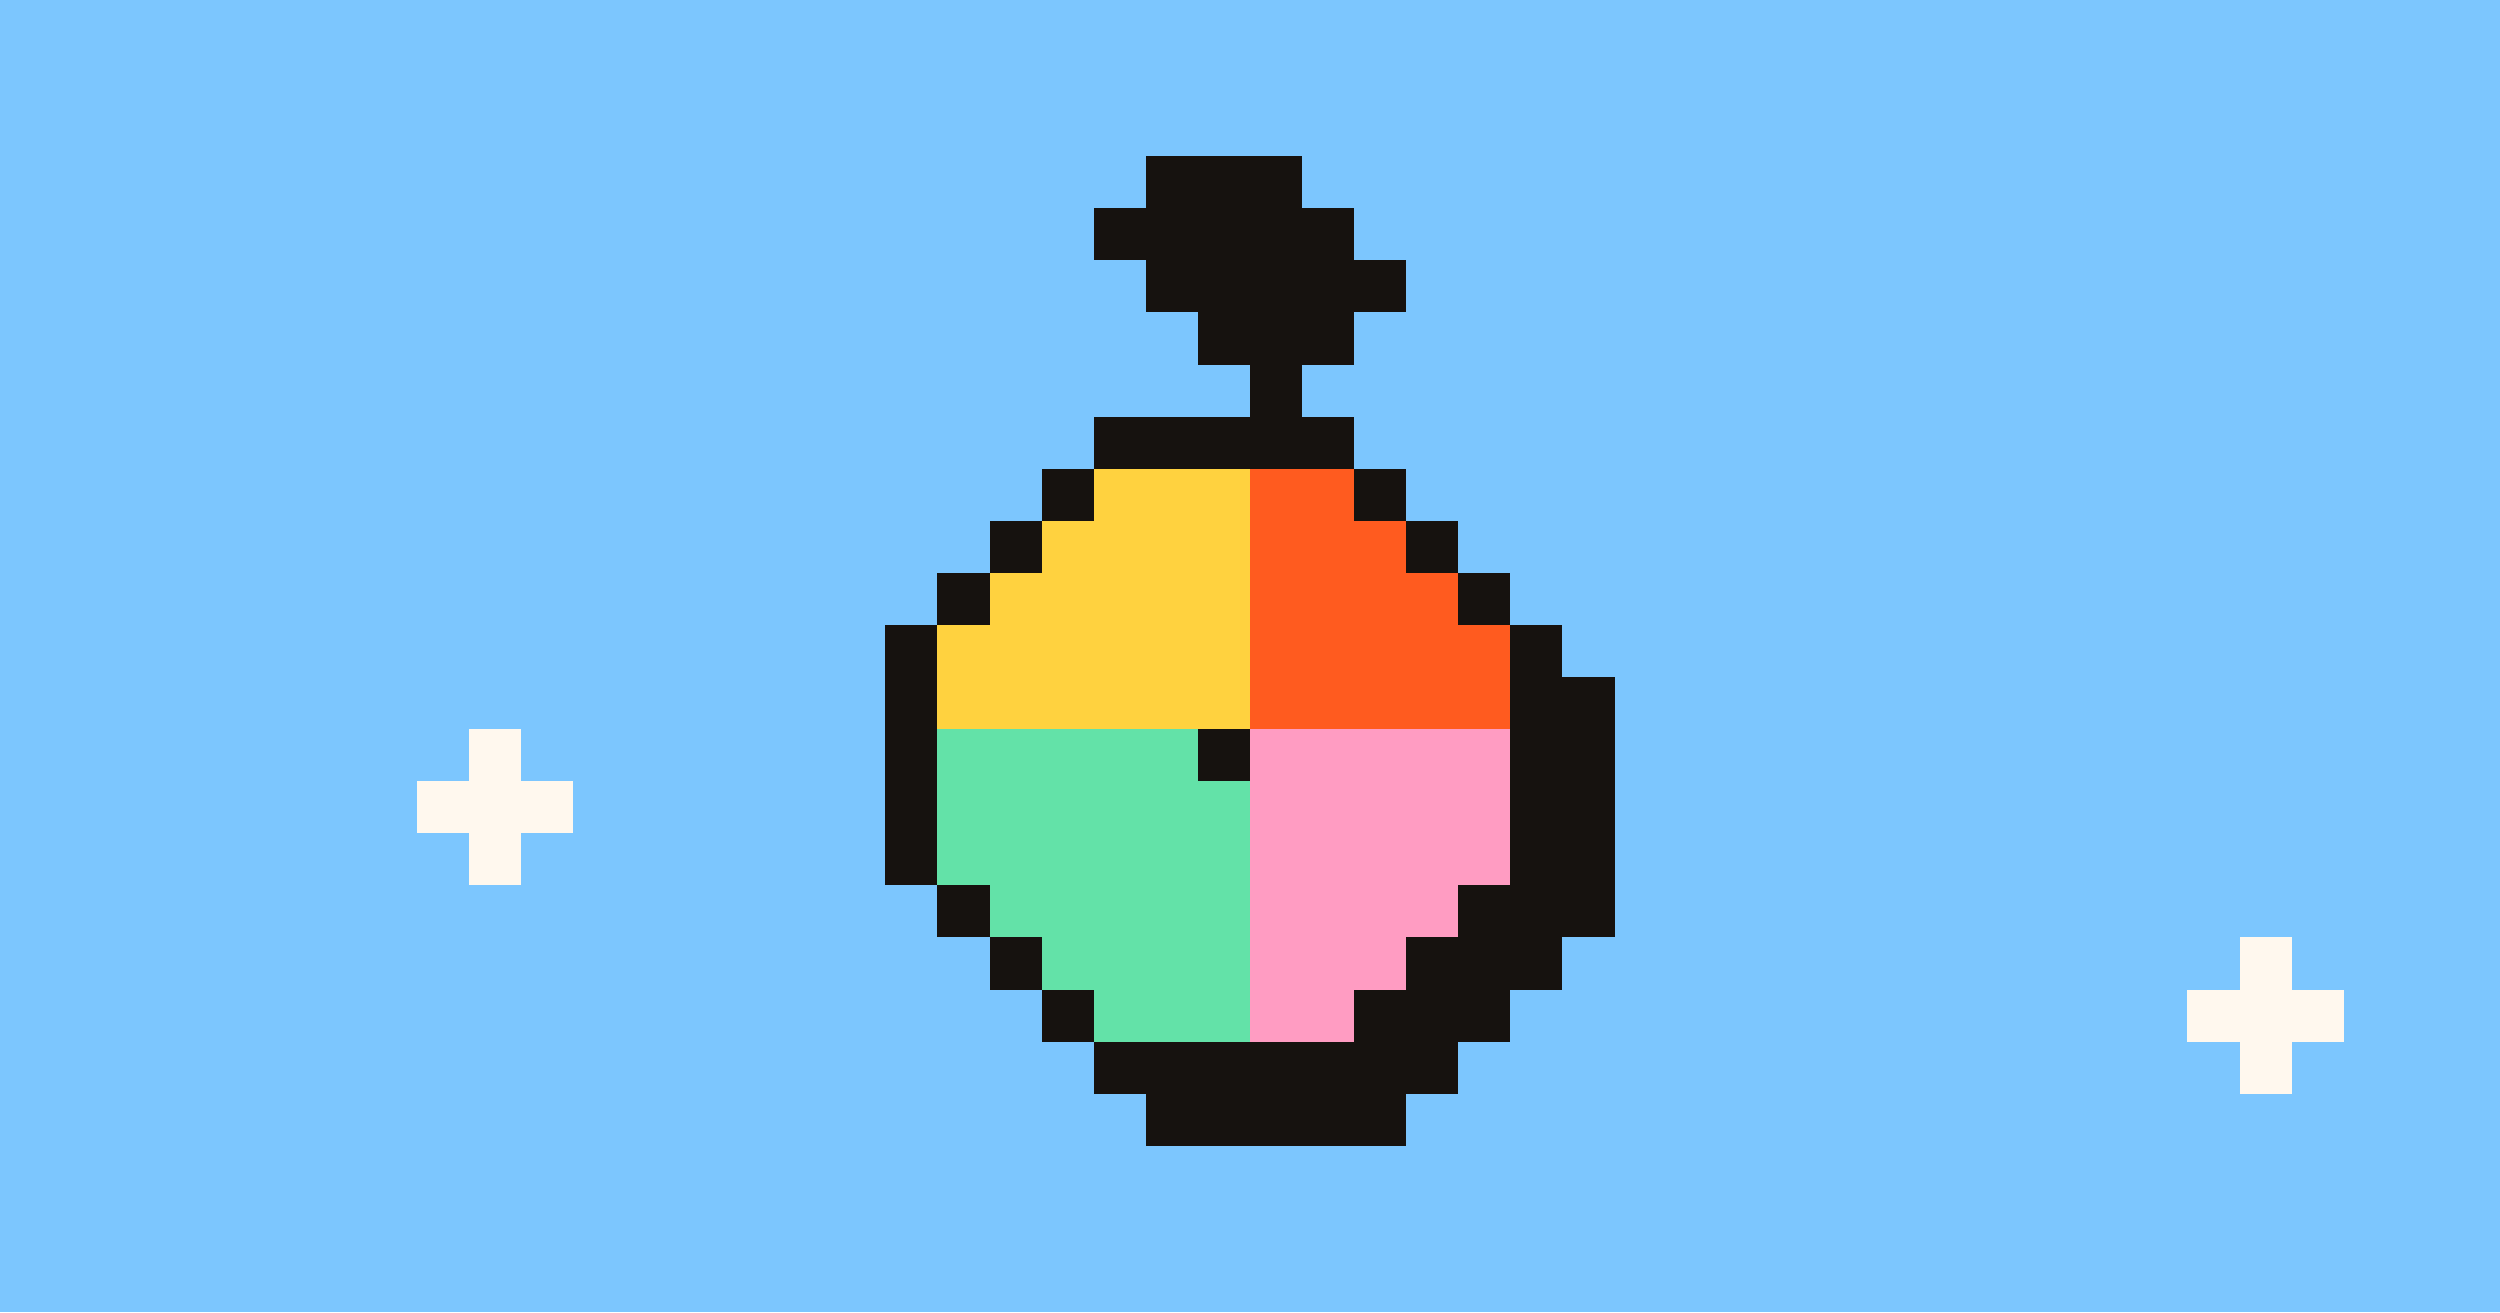
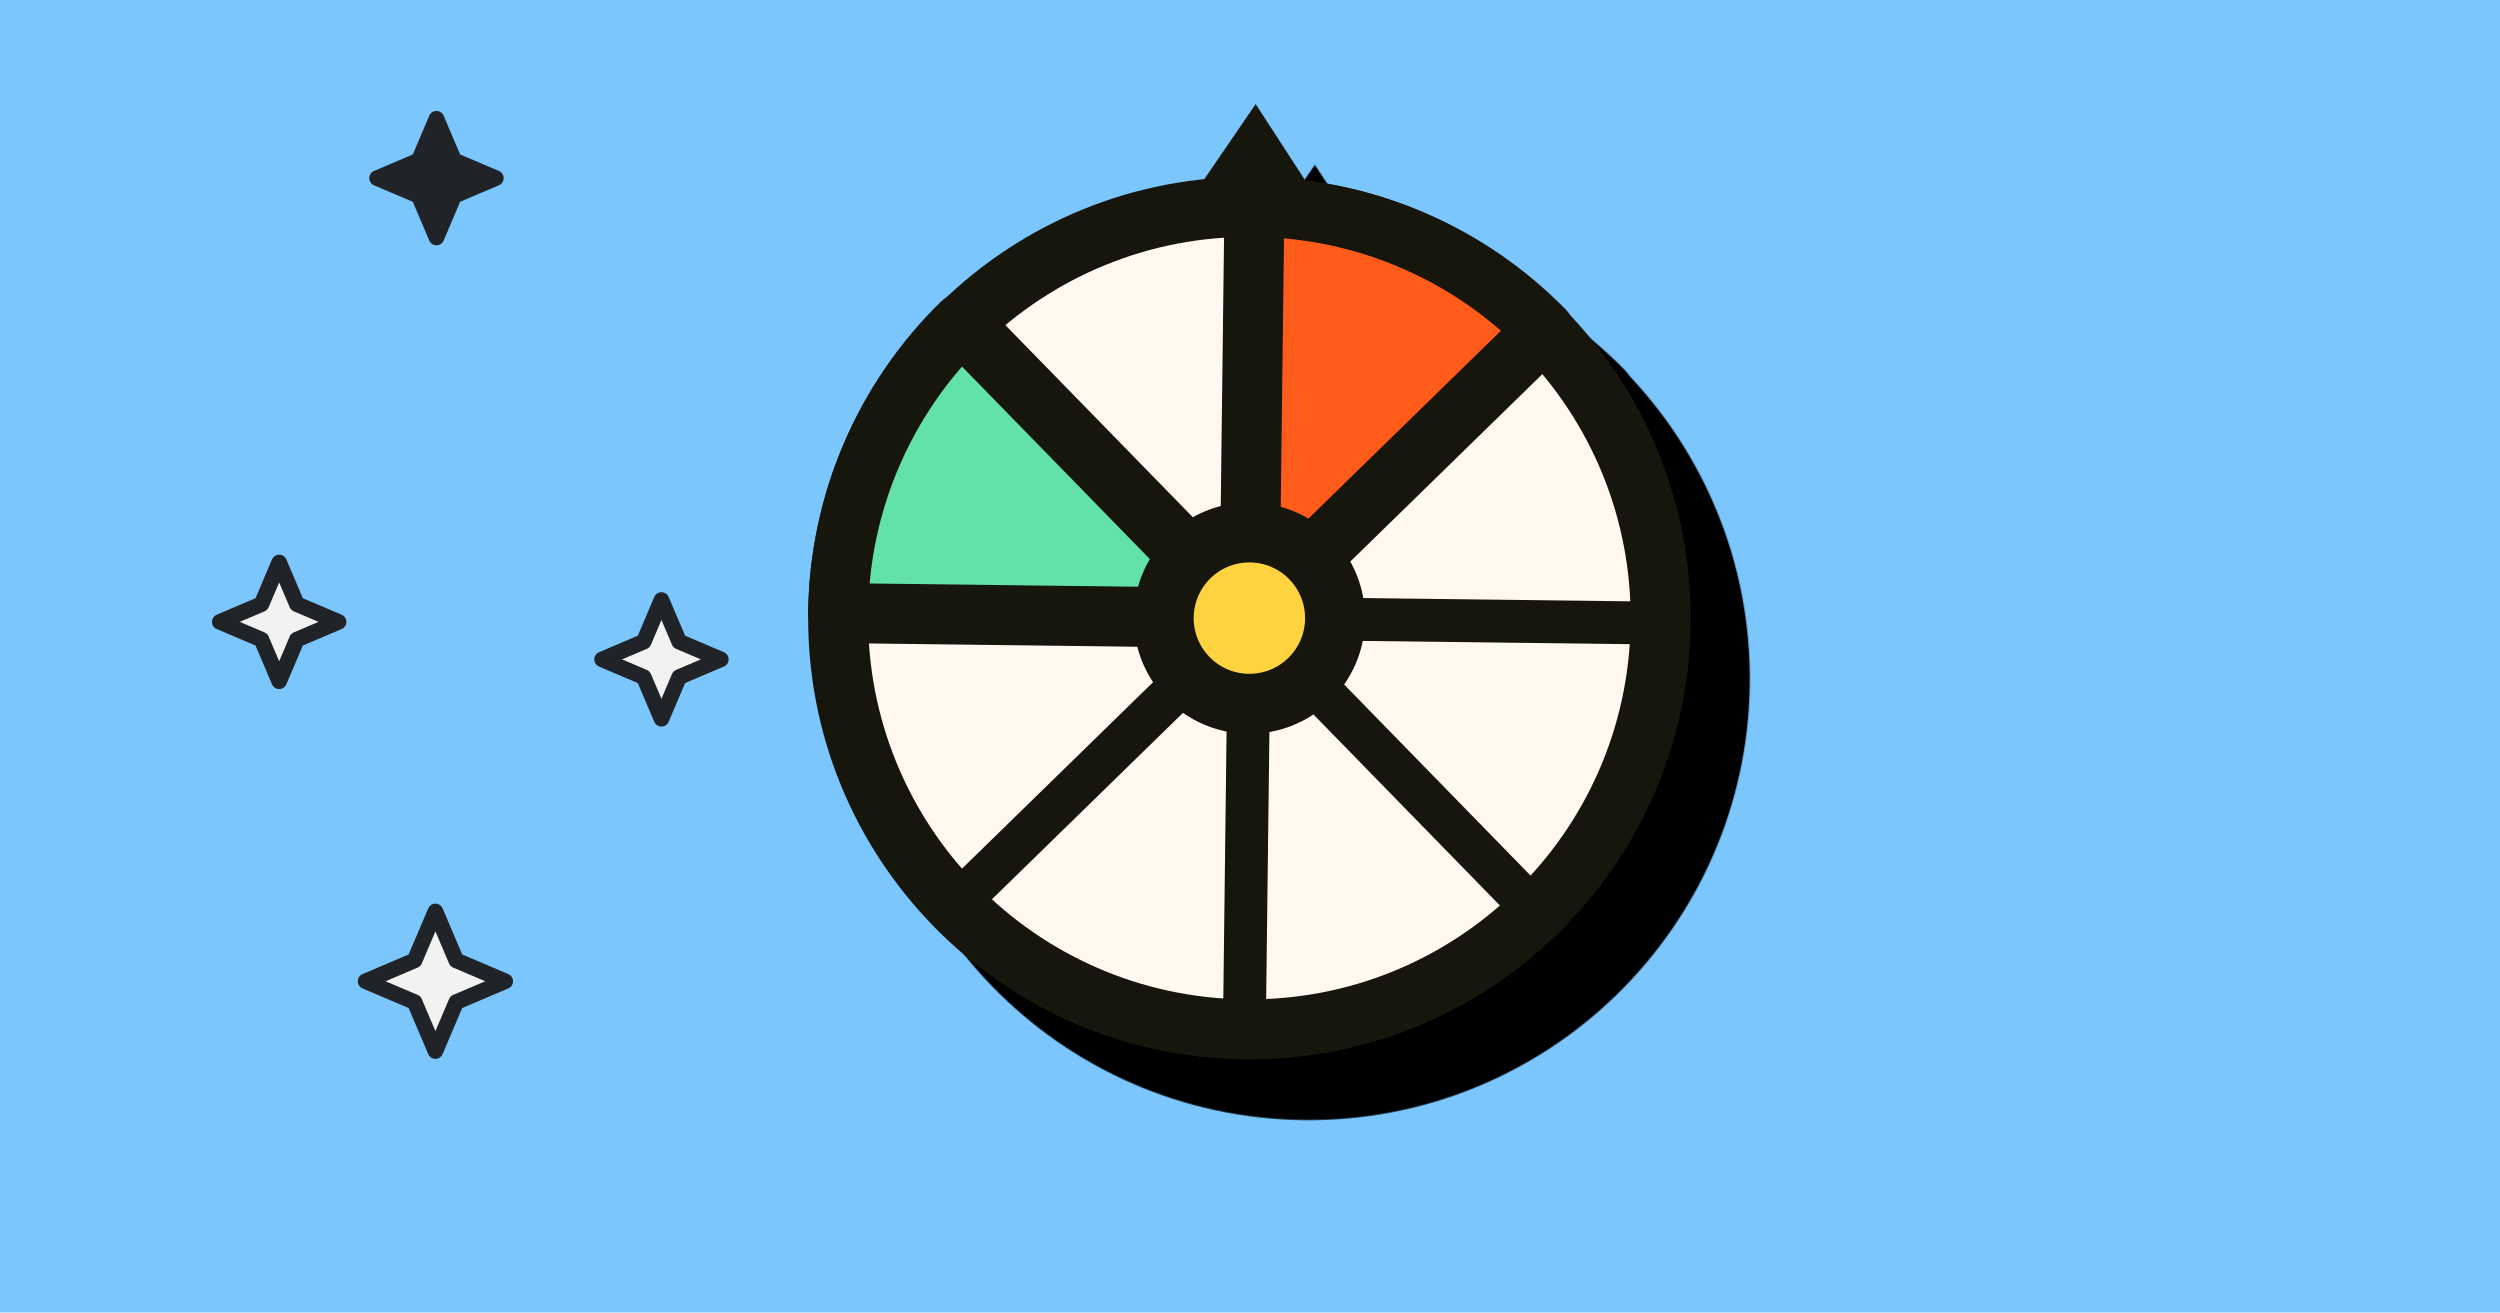
- <svg xmlns="http://www.w3.org/2000/svg" viewBox="0 0 240 126" width="240" height="126" shape-rendering="crispEdges">
+ <svg xmlns="http://www.w3.org/2000/svg" viewBox="0 0 240 126" width="240" height="126">
+   <defs>
+     <filter id="h" x="-15%" y="-15%" width="140%" height="140%">
+       <feOffset in="SourceAlpha" dx="3.5" dy="3.5" result="s" />
+       <feMerge>
+         <feMergeNode in="s" />
+         <feMergeNode in="SourceGraphic" />
+       </feMerge>
+     </filter>
+   </defs>
  <rect width="240" height="126" fill="#7CC6FE" />
-   <rect x="215" y="90" width="5" height="5" fill="#FFF8EE" />
-   <rect x="210" y="95" width="5" height="5" fill="#FFF8EE" />
-   <rect x="215" y="95" width="5" height="5" fill="#FFF8EE" />
-   <rect x="220" y="95" width="5" height="5" fill="#FFF8EE" />
-   <rect x="215" y="100" width="5" height="5" fill="#FFF8EE" />
-   <rect x="45" y="70" width="5" height="5" fill="#FFF8EE" />
-   <rect x="40" y="75" width="5" height="5" fill="#FFF8EE" />
-   <rect x="45" y="75" width="5" height="5" fill="#FFF8EE" />
-   <rect x="50" y="75" width="5" height="5" fill="#FFF8EE" />
-   <rect x="45" y="80" width="5" height="5" fill="#FFF8EE" />
-   <rect x="125" y="25" width="10" height="5" fill="#16120F" />
-   <rect x="120" y="30" width="10" height="5" fill="#16120F" />
-   <rect x="120" y="35" width="5" height="5" fill="#16120F" />
-   <rect x="150" y="65" width="5" height="5" fill="#16120F" />
-   <rect x="150" y="70" width="5" height="5" fill="#16120F" />
-   <rect x="150" y="75" width="5" height="5" fill="#16120F" />
-   <rect x="150" y="80" width="5" height="5" fill="#16120F" />
-   <rect x="145" y="85" width="10" height="5" fill="#16120F" />
-   <rect x="140" y="90" width="10" height="5" fill="#16120F" />
-   <rect x="135" y="95" width="10" height="5" fill="#16120F" />
-   <rect x="130" y="100" width="10" height="5" fill="#16120F" />
-   <rect x="110" y="105" width="25" height="5" fill="#16120F" />
-   <rect x="110" y="15" width="15" height="5" fill="#16120F" />
-   <rect x="105" y="20" width="25" height="5" fill="#16120F" />
-   <rect x="110" y="25" width="15" height="5" fill="#16120F" />
-   <rect x="115" y="30" width="5" height="5" fill="#16120F" />
-   <rect x="105" y="40" width="25" height="5" fill="#16120F" />
-   <rect x="100" y="45" width="5" height="5" fill="#16120F" />
-   <rect x="130" y="45" width="5" height="5" fill="#16120F" />
-   <rect x="95" y="50" width="5" height="5" fill="#16120F" />
-   <rect x="135" y="50" width="5" height="5" fill="#16120F" />
-   <rect x="90" y="55" width="5" height="5" fill="#16120F" />
-   <rect x="140" y="55" width="5" height="5" fill="#16120F" />
-   <rect x="85" y="60" width="5" height="5" fill="#16120F" />
-   <rect x="145" y="60" width="5" height="5" fill="#16120F" />
-   <rect x="85" y="65" width="5" height="5" fill="#16120F" />
-   <rect x="145" y="65" width="5" height="5" fill="#16120F" />
-   <rect x="85" y="70" width="5" height="5" fill="#16120F" />
-   <rect x="115" y="70" width="5" height="5" fill="#16120F" />
-   <rect x="145" y="70" width="5" height="5" fill="#16120F" />
-   <rect x="85" y="75" width="5" height="5" fill="#16120F" />
-   <rect x="145" y="75" width="5" height="5" fill="#16120F" />
-   <rect x="85" y="80" width="5" height="5" fill="#16120F" />
-   <rect x="145" y="80" width="5" height="5" fill="#16120F" />
-   <rect x="90" y="85" width="5" height="5" fill="#16120F" />
-   <rect x="140" y="85" width="5" height="5" fill="#16120F" />
-   <rect x="95" y="90" width="5" height="5" fill="#16120F" />
-   <rect x="135" y="90" width="5" height="5" fill="#16120F" />
-   <rect x="100" y="95" width="5" height="5" fill="#16120F" />
-   <rect x="130" y="95" width="5" height="5" fill="#16120F" />
-   <rect x="105" y="100" width="25" height="5" fill="#16120F" />
-   <rect x="105" y="45" width="15" height="5" fill="#FFD23F" />
-   <rect x="100" y="50" width="20" height="5" fill="#FFD23F" />
-   <rect x="95" y="55" width="25" height="5" fill="#FFD23F" />
-   <rect x="90" y="60" width="30" height="5" fill="#FFD23F" />
-   <rect x="90" y="65" width="30" height="5" fill="#FFD23F" />
-   <rect x="120" y="45" width="10" height="5" fill="#FF5B1F" />
-   <rect x="120" y="50" width="15" height="5" fill="#FF5B1F" />
-   <rect x="120" y="55" width="20" height="5" fill="#FF5B1F" />
-   <rect x="120" y="60" width="25" height="5" fill="#FF5B1F" />
-   <rect x="120" y="65" width="25" height="5" fill="#FF5B1F" />
-   <rect x="90" y="70" width="25" height="5" fill="#63E2A8" />
-   <rect x="90" y="75" width="30" height="5" fill="#63E2A8" />
-   <rect x="90" y="80" width="30" height="5" fill="#63E2A8" />
-   <rect x="95" y="85" width="25" height="5" fill="#63E2A8" />
-   <rect x="100" y="90" width="20" height="5" fill="#63E2A8" />
-   <rect x="105" y="95" width="15" height="5" fill="#63E2A8" />
-   <rect x="120" y="70" width="25" height="5" fill="#FF9CC2" />
-   <rect x="120" y="75" width="25" height="5" fill="#FF9CC2" />
-   <rect x="120" y="80" width="25" height="5" fill="#FF9CC2" />
-   <rect x="120" y="85" width="20" height="5" fill="#FF9CC2" />
-   <rect x="120" y="90" width="15" height="5" fill="#FF9CC2" />
-   <rect x="120" y="95" width="10" height="5" fill="#FF9CC2" />
+   <path d="M63.5 57.6l1.7 4.0 4.0 1.7-4.0 1.7-1.7 4.0-1.7-4.0-4.0-1.7 4.0-1.7z" fill="#FFF8EE" stroke="#16120F" stroke-width="1.5" stroke-linejoin="round" opacity=".9" />
+   <path d="M26.8 54.0l1.7 4.0 4.0 1.7-4.0 1.7-1.7 4.0-1.7-4.0-4.0-1.7 4.0-1.7z" fill="#FFF8EE" stroke="#16120F" stroke-width="1.5" stroke-linejoin="round" opacity=".9" />
+   <path d="M41.8 87.5l2.0 4.7 4.7 2.0-4.7 2.0-2.0 4.7-2.0-4.7-4.7-2.0 4.7-2.0z" fill="#FFF8EE" stroke="#16120F" stroke-width="1.5" stroke-linejoin="round" opacity=".9" />
+   <path d="M41.9 11.4l1.7 4.0 4.0 1.7-4.0 1.7-1.7 4.0-1.7-4.0-4.0-1.7 4.0-1.7z" fill="#16120F" stroke="#16120F" stroke-width="1.5" stroke-linejoin="round" opacity=".9" />
+   <g transform="translate(67.3 6.7) rotate(0.7 52.7 52.7) scale(1.645)" filter="url(#h)">
+     <circle cx="32" cy="32" r="24" fill="#FFF8EE" stroke="#16120F" stroke-width="3.5" stroke-linejoin="round" stroke-linecap="round" />
+     <path d="M32 8v48M8 32h48M15 15l34 34M49 15L15 49" stroke="#16120F" stroke-width="2.5" />
+     <path d="M32 32L32 8A24 24 0 0 1 49 15z" fill="#FF5B1F" stroke="#16120F" stroke-width="3.5" stroke-linejoin="round" stroke-linecap="round" />
+     <path d="M32 32L8 32A24 24 0 0 1 15 15z" fill="#63E2A8" stroke="#16120F" stroke-width="3.5" stroke-linejoin="round" stroke-linecap="round" />
+     <circle cx="32" cy="32" r="5" fill="#FFD23F" stroke="#16120F" stroke-width="3.5" stroke-linejoin="round" stroke-linecap="round" />
+     <path d="M32 2l-4 6h8z" fill="#16120F" />
+   </g>
</svg>
